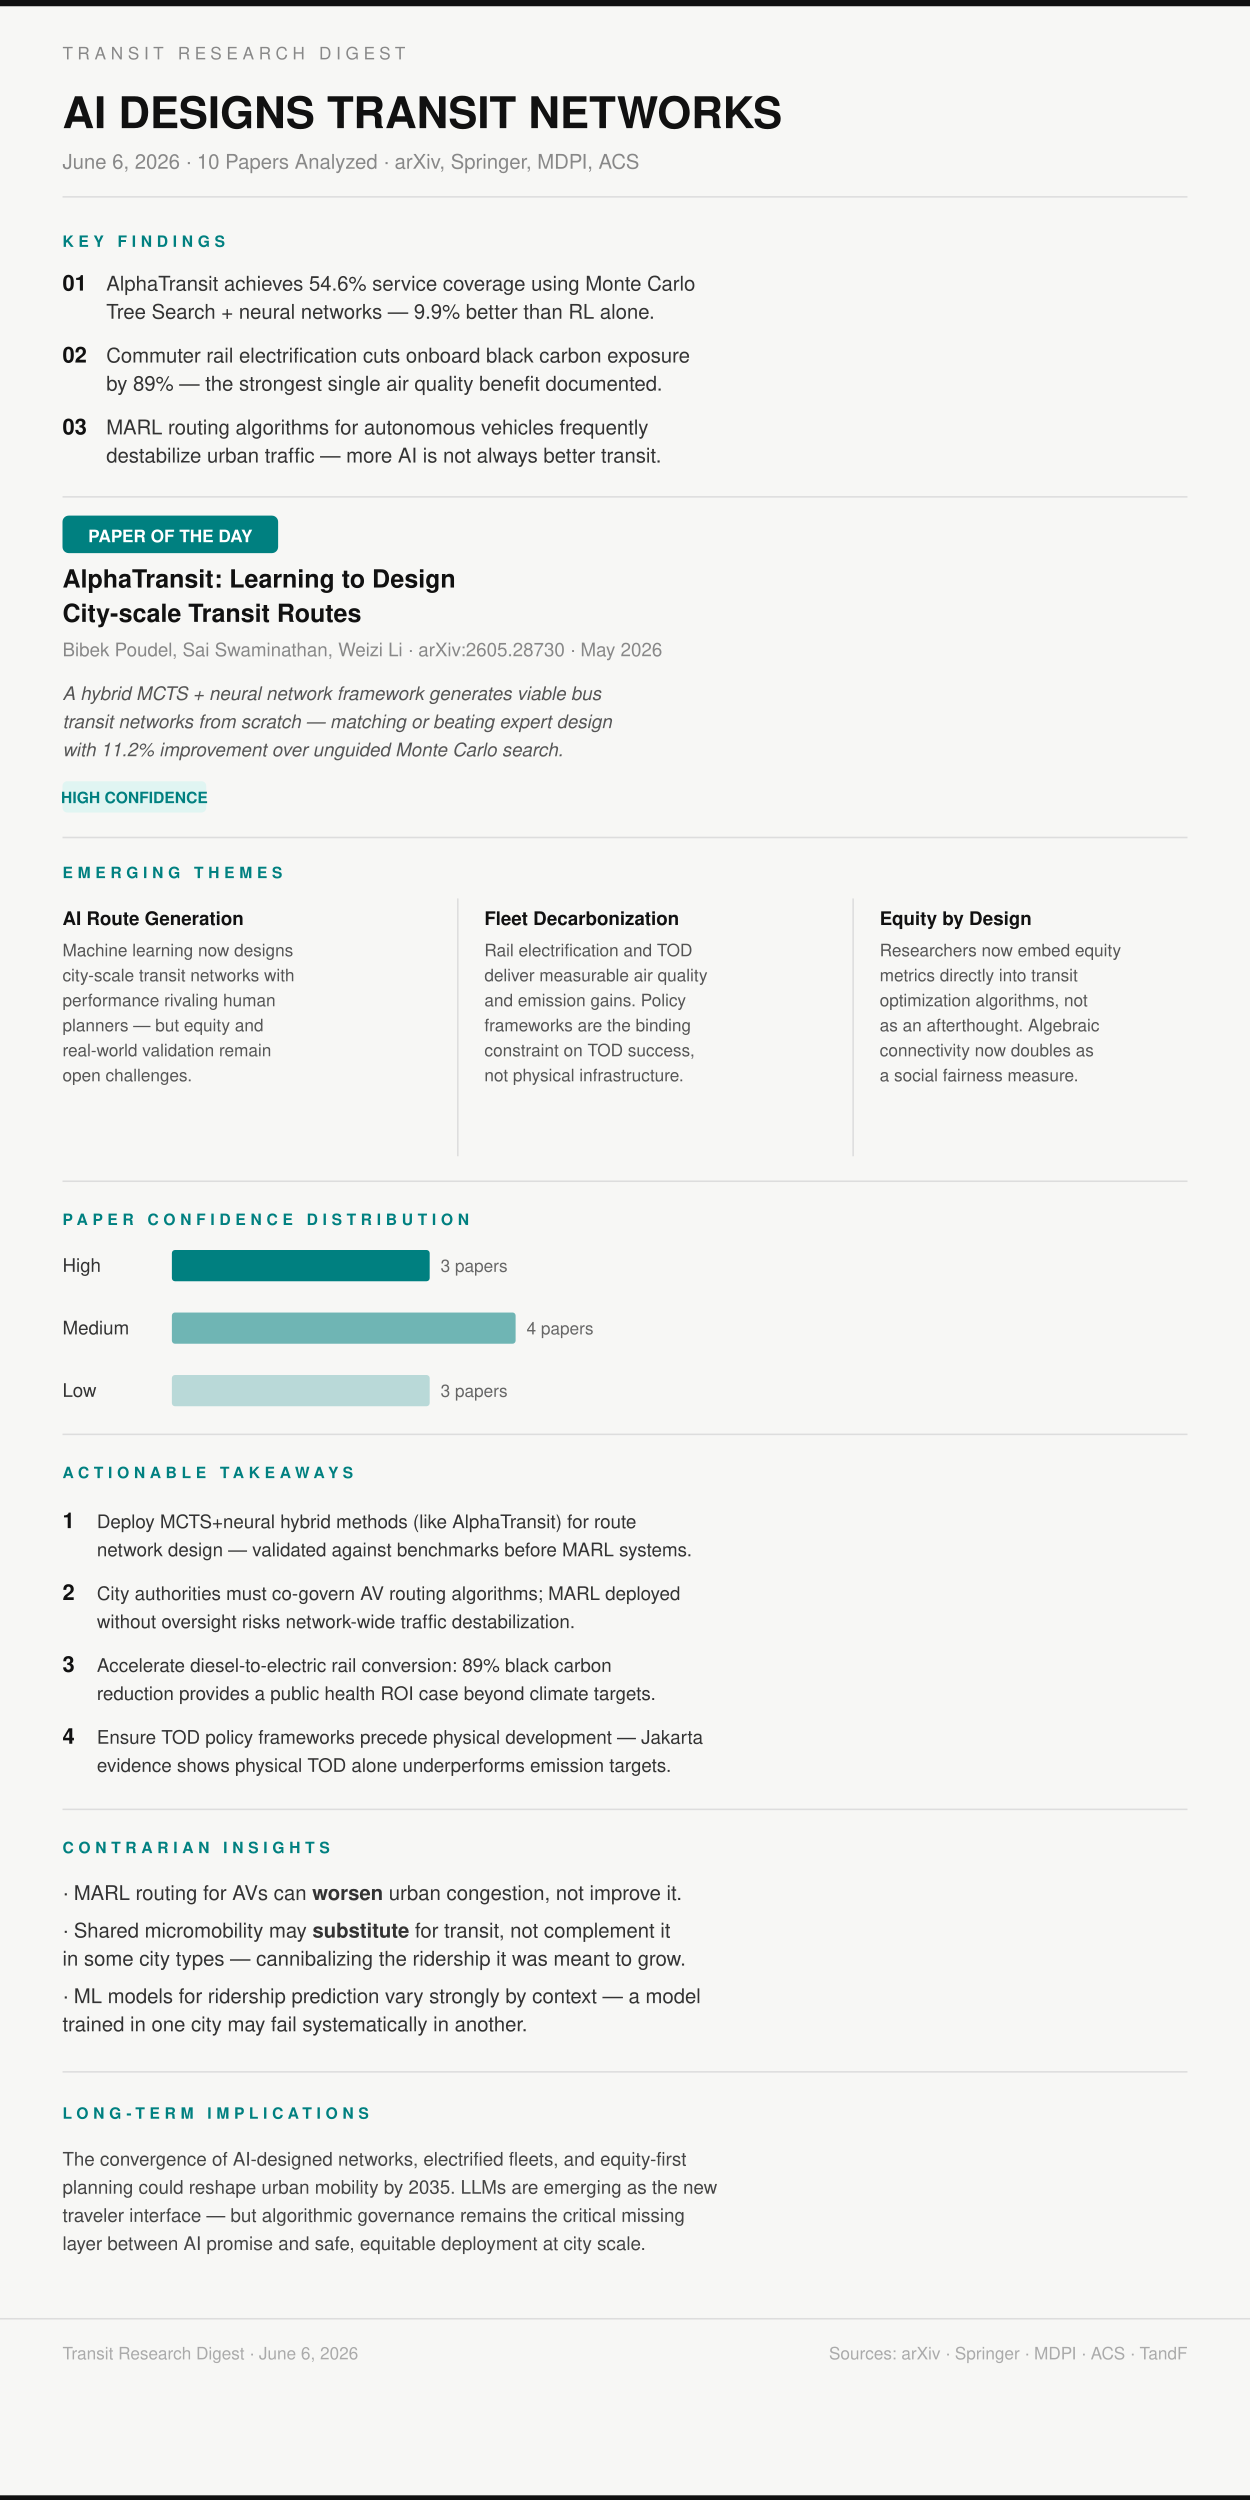
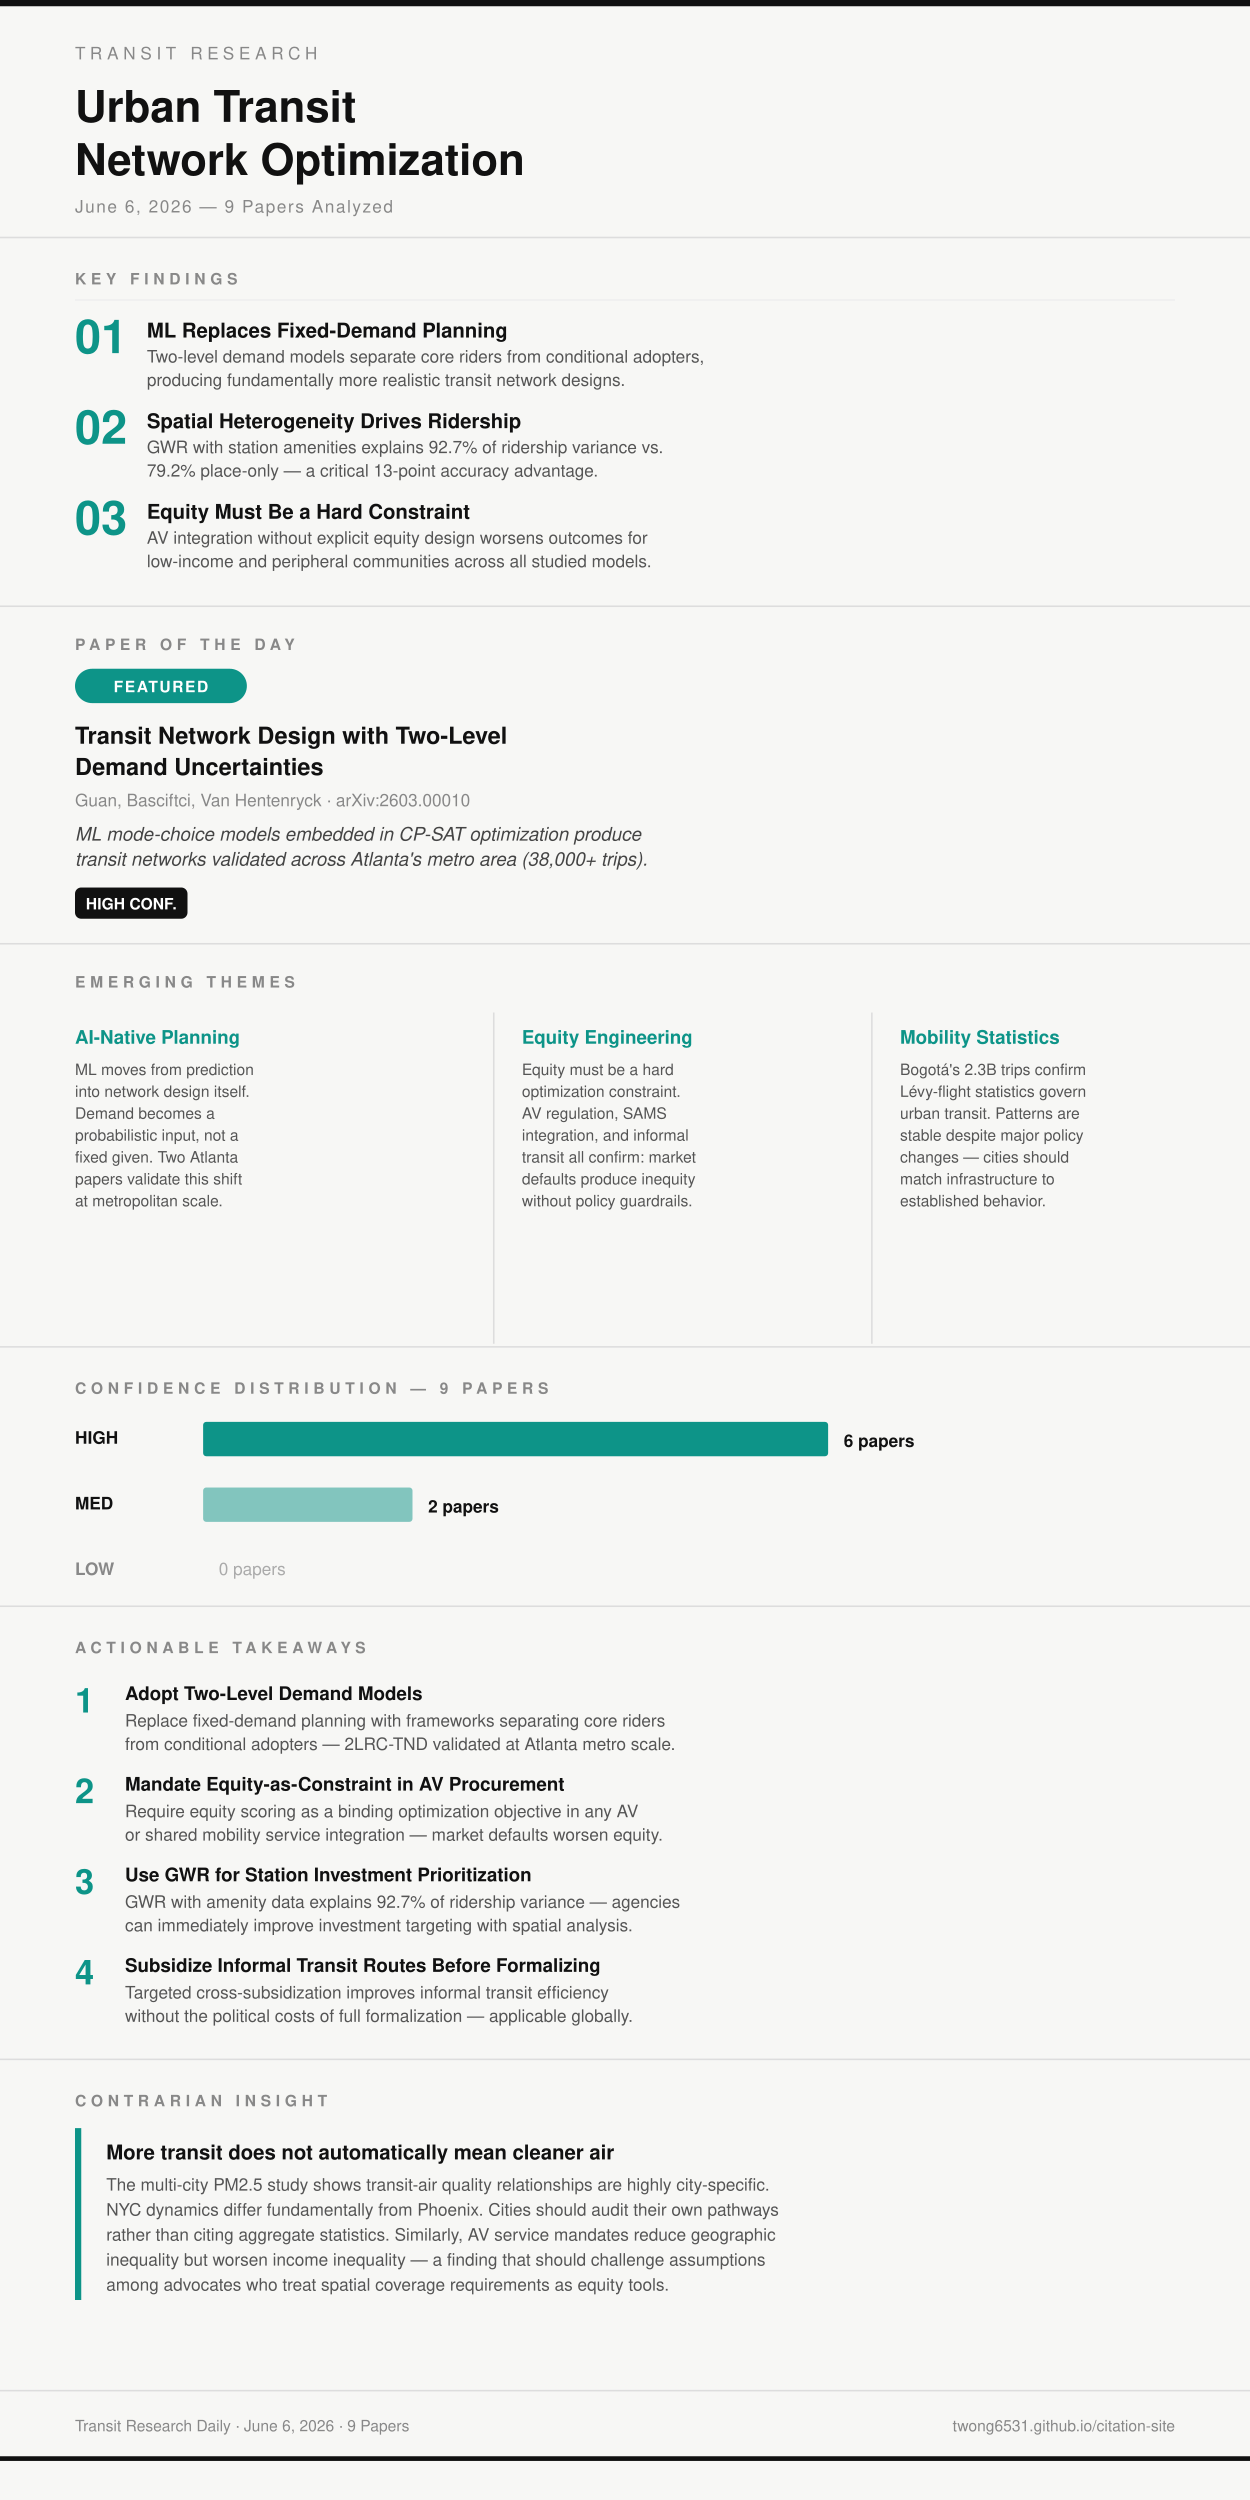
- <svg xmlns="http://www.w3.org/2000/svg" viewBox="0 0 800 1600" width="800" height="1600">
+ <svg xmlns="http://www.w3.org/2000/svg" viewBox="0 0 800 1600" font-family="Helvetica, Arial, sans-serif">
  <rect width="800" height="1600" fill="#F7F7F5" />
  <rect x="0" y="0" width="800" height="4" fill="#111111" />
-   <text x="40" y="38" font-family="Helvetica,Arial,sans-serif" font-size="11" font-weight="400" letter-spacing="3" fill="#888888">TRANSIT RESEARCH DIGEST</text>
-   <text x="40" y="82" font-family="Helvetica,Arial,sans-serif" font-size="28" font-weight="700" fill="#111111">AI DESIGNS TRANSIT NETWORKS</text>
-   <text x="40" y="108" font-family="Helvetica,Arial,sans-serif" font-size="13" fill="#888888">June 6, 2026 · 10 Papers Analyzed · arXiv, Springer, MDPI, ACS</text>
-   <line x1="40" y1="126" x2="760" y2="126" stroke="#DDDDDD" stroke-width="1" />
-   <text x="40" y="158" font-family="Helvetica,Arial,sans-serif" font-size="10" font-weight="700" letter-spacing="3" fill="#008080">KEY FINDINGS</text>
-   <text x="40" y="186" font-family="Helvetica,Arial,sans-serif" font-size="14" font-weight="700" fill="#111111">01</text>
-   <text x="68" y="186" font-family="Helvetica,Arial,sans-serif" font-size="13" fill="#333333">AlphaTransit achieves 54.6% service coverage using Monte Carlo</text>
-   <text x="68" y="204" font-family="Helvetica,Arial,sans-serif" font-size="13" fill="#333333">Tree Search + neural networks — 9.9% better than RL alone.</text>
-   <text x="40" y="232" font-family="Helvetica,Arial,sans-serif" font-size="14" font-weight="700" fill="#111111">02</text>
-   <text x="68" y="232" font-family="Helvetica,Arial,sans-serif" font-size="13" fill="#333333">Commuter rail electrification cuts onboard black carbon exposure</text>
-   <text x="68" y="250" font-family="Helvetica,Arial,sans-serif" font-size="13" fill="#333333">by 89% — the strongest single air quality benefit documented.</text>
-   <text x="40" y="278" font-family="Helvetica,Arial,sans-serif" font-size="14" font-weight="700" fill="#111111">03</text>
-   <text x="68" y="278" font-family="Helvetica,Arial,sans-serif" font-size="13" fill="#333333">MARL routing algorithms for autonomous vehicles frequently</text>
-   <text x="68" y="296" font-family="Helvetica,Arial,sans-serif" font-size="13" fill="#333333">destabilize urban traffic — more AI is not always better transit.</text>
-   <line x1="40" y1="318" x2="760" y2="318" stroke="#DDDDDD" stroke-width="1" />
-   <rect x="40" y="330" width="138" height="24" rx="4" fill="#008080" />
-   <text x="109" y="347" font-family="Helvetica,Arial,sans-serif" font-size="11" font-weight="700" fill="#FFFFFF" text-anchor="middle">PAPER OF THE DAY</text>
-   <text x="40" y="376" font-family="Helvetica,Arial,sans-serif" font-size="16" font-weight="700" fill="#111111">AlphaTransit: Learning to Design</text>
-   <text x="40" y="398" font-family="Helvetica,Arial,sans-serif" font-size="16" font-weight="700" fill="#111111">City-scale Transit Routes</text>
-   <text x="40" y="420" font-family="Helvetica,Arial,sans-serif" font-size="12" fill="#888888">Bibek Poudel, Sai Swaminathan, Weizi Li · arXiv:2605.28730 · May 2026</text>
-   <text x="40" y="448" font-family="Helvetica,Arial,sans-serif" font-size="12" font-style="italic" fill="#555555">A hybrid MCTS + neural network framework generates viable bus</text>
-   <text x="40" y="466" font-family="Helvetica,Arial,sans-serif" font-size="12" font-style="italic" fill="#555555">transit networks from scratch — matching or beating expert design</text>
-   <text x="40" y="484" font-family="Helvetica,Arial,sans-serif" font-size="12" font-style="italic" fill="#555555">with 11.2% improvement over unguided Monte Carlo search.</text>
-   <rect x="40" y="500" width="92" height="20" rx="3" fill="#E0F5F2" />
-   <text x="86" y="514" font-family="Helvetica,Arial,sans-serif" font-size="10" font-weight="700" fill="#008080" text-anchor="middle">HIGH CONFIDENCE</text>
-   <line x1="40" y1="536" x2="760" y2="536" stroke="#DDDDDD" stroke-width="1" />
-   <text x="40" y="562" font-family="Helvetica,Arial,sans-serif" font-size="10" font-weight="700" letter-spacing="3" fill="#008080">EMERGING THEMES</text>
-   <line x1="293" y1="575" x2="293" y2="740" stroke="#DDDDDD" stroke-width="1" />
-   <line x1="546" y1="575" x2="546" y2="740" stroke="#DDDDDD" stroke-width="1" />
-   <text x="40" y="592" font-family="Helvetica,Arial,sans-serif" font-size="12" font-weight="700" fill="#111111">AI Route Generation</text>
-   <text x="40" y="612" font-family="Helvetica,Arial,sans-serif" font-size="11" fill="#555555">Machine learning now designs</text>
-   <text x="40" y="628" font-family="Helvetica,Arial,sans-serif" font-size="11" fill="#555555">city-scale transit networks with</text>
-   <text x="40" y="644" font-family="Helvetica,Arial,sans-serif" font-size="11" fill="#555555">performance rivaling human</text>
-   <text x="40" y="660" font-family="Helvetica,Arial,sans-serif" font-size="11" fill="#555555">planners — but equity and</text>
-   <text x="40" y="676" font-family="Helvetica,Arial,sans-serif" font-size="11" fill="#555555">real-world validation remain</text>
-   <text x="40" y="692" font-family="Helvetica,Arial,sans-serif" font-size="11" fill="#555555">open challenges.</text>
-   <text x="310" y="592" font-family="Helvetica,Arial,sans-serif" font-size="12" font-weight="700" fill="#111111">Fleet Decarbonization</text>
-   <text x="310" y="612" font-family="Helvetica,Arial,sans-serif" font-size="11" fill="#555555">Rail electrification and TOD</text>
-   <text x="310" y="628" font-family="Helvetica,Arial,sans-serif" font-size="11" fill="#555555">deliver measurable air quality</text>
-   <text x="310" y="644" font-family="Helvetica,Arial,sans-serif" font-size="11" fill="#555555">and emission gains. Policy</text>
-   <text x="310" y="660" font-family="Helvetica,Arial,sans-serif" font-size="11" fill="#555555">frameworks are the binding</text>
-   <text x="310" y="676" font-family="Helvetica,Arial,sans-serif" font-size="11" fill="#555555">constraint on TOD success,</text>
-   <text x="310" y="692" font-family="Helvetica,Arial,sans-serif" font-size="11" fill="#555555">not physical infrastructure.</text>
-   <text x="563" y="592" font-family="Helvetica,Arial,sans-serif" font-size="12" font-weight="700" fill="#111111">Equity by Design</text>
-   <text x="563" y="612" font-family="Helvetica,Arial,sans-serif" font-size="11" fill="#555555">Researchers now embed equity</text>
-   <text x="563" y="628" font-family="Helvetica,Arial,sans-serif" font-size="11" fill="#555555">metrics directly into transit</text>
-   <text x="563" y="644" font-family="Helvetica,Arial,sans-serif" font-size="11" fill="#555555">optimization algorithms, not</text>
-   <text x="563" y="660" font-family="Helvetica,Arial,sans-serif" font-size="11" fill="#555555">as an afterthought. Algebraic</text>
-   <text x="563" y="676" font-family="Helvetica,Arial,sans-serif" font-size="11" fill="#555555">connectivity now doubles as</text>
-   <text x="563" y="692" font-family="Helvetica,Arial,sans-serif" font-size="11" fill="#555555">a social fairness measure.</text>
-   <line x1="40" y1="756" x2="760" y2="756" stroke="#DDDDDD" stroke-width="1" />
-   <text x="40" y="784" font-family="Helvetica,Arial,sans-serif" font-size="10" font-weight="700" letter-spacing="3" fill="#008080">PAPER CONFIDENCE DISTRIBUTION</text>
-   <text x="40" y="814" font-family="Helvetica,Arial,sans-serif" font-size="12" fill="#333333">High</text>
-   <rect x="110" y="800" width="165" height="20" rx="2" fill="#008080" />
-   <text x="282" y="814" font-family="Helvetica,Arial,sans-serif" font-size="11" fill="#666666">  3 papers</text>
-   <text x="40" y="854" font-family="Helvetica,Arial,sans-serif" font-size="12" fill="#333333">Medium</text>
-   <rect x="110" y="840" width="220" height="20" rx="2" fill="#008080" opacity="0.55" />
-   <text x="337" y="854" font-family="Helvetica,Arial,sans-serif" font-size="11" fill="#666666">  4 papers</text>
-   <text x="40" y="894" font-family="Helvetica,Arial,sans-serif" font-size="12" fill="#333333">Low</text>
-   <rect x="110" y="880" width="165" height="20" rx="2" fill="#008080" opacity="0.25" />
-   <text x="282" y="894" font-family="Helvetica,Arial,sans-serif" font-size="11" fill="#666666">  3 papers</text>
-   <line x1="40" y1="918" x2="760" y2="918" stroke="#DDDDDD" stroke-width="1" />
-   <text x="40" y="946" font-family="Helvetica,Arial,sans-serif" font-size="10" font-weight="700" letter-spacing="3" fill="#008080">ACTIONABLE TAKEAWAYS</text>
-   <text x="40" y="978" font-family="Helvetica,Arial,sans-serif" font-size="14" font-weight="700" fill="#111111">1</text>
-   <text x="62" y="978" font-family="Helvetica,Arial,sans-serif" font-size="12" fill="#333333">Deploy MCTS+neural hybrid methods (like AlphaTransit) for route</text>
-   <text x="62" y="996" font-family="Helvetica,Arial,sans-serif" font-size="12" fill="#333333">network design — validated against benchmarks before MARL systems.</text>
-   <text x="40" y="1024" font-family="Helvetica,Arial,sans-serif" font-size="14" font-weight="700" fill="#111111">2</text>
-   <text x="62" y="1024" font-family="Helvetica,Arial,sans-serif" font-size="12" fill="#333333">City authorities must co-govern AV routing algorithms; MARL deployed</text>
-   <text x="62" y="1042" font-family="Helvetica,Arial,sans-serif" font-size="12" fill="#333333">without oversight risks network-wide traffic destabilization.</text>
-   <text x="40" y="1070" font-family="Helvetica,Arial,sans-serif" font-size="14" font-weight="700" fill="#111111">3</text>
-   <text x="62" y="1070" font-family="Helvetica,Arial,sans-serif" font-size="12" fill="#333333">Accelerate diesel-to-electric rail conversion: 89% black carbon</text>
-   <text x="62" y="1088" font-family="Helvetica,Arial,sans-serif" font-size="12" fill="#333333">reduction provides a public health ROI case beyond climate targets.</text>
-   <text x="40" y="1116" font-family="Helvetica,Arial,sans-serif" font-size="14" font-weight="700" fill="#111111">4</text>
-   <text x="62" y="1116" font-family="Helvetica,Arial,sans-serif" font-size="12" fill="#333333">Ensure TOD policy frameworks precede physical development — Jakarta</text>
-   <text x="62" y="1134" font-family="Helvetica,Arial,sans-serif" font-size="12" fill="#333333">evidence shows physical TOD alone underperforms emission targets.</text>
-   <line x1="40" y1="1158" x2="760" y2="1158" stroke="#DDDDDD" stroke-width="1" />
-   <text x="40" y="1186" font-family="Helvetica,Arial,sans-serif" font-size="10" font-weight="700" letter-spacing="3" fill="#008080">CONTRARIAN INSIGHTS</text>
-   <text x="40" y="1216" font-family="Helvetica,Arial,sans-serif" font-size="13" fill="#333333">· MARL routing for AVs can <tspan font-weight="700">worsen</tspan> urban congestion, not improve it.</text>
-   <text x="40" y="1240" font-family="Helvetica,Arial,sans-serif" font-size="13" fill="#333333">· Shared micromobility may <tspan font-weight="700">substitute</tspan> for transit, not complement it</text>
-   <text x="40" y="1258" font-family="Helvetica,Arial,sans-serif" font-size="13" fill="#333333">  in some city types — cannibalizing the ridership it was meant to grow.</text>
-   <text x="40" y="1282" font-family="Helvetica,Arial,sans-serif" font-size="13" fill="#333333">· ML models for ridership prediction vary strongly by context — a model</text>
-   <text x="40" y="1300" font-family="Helvetica,Arial,sans-serif" font-size="13" fill="#333333">  trained in one city may fail systematically in another.</text>
-   <line x1="40" y1="1326" x2="760" y2="1326" stroke="#DDDDDD" stroke-width="1" />
-   <text x="40" y="1356" font-family="Helvetica,Arial,sans-serif" font-size="10" font-weight="700" letter-spacing="3" fill="#008080">LONG-TERM IMPLICATIONS</text>
-   <text x="40" y="1386" font-family="Helvetica,Arial,sans-serif" font-size="12" fill="#444444">The convergence of AI-designed networks, electrified fleets, and equity-first</text>
-   <text x="40" y="1404" font-family="Helvetica,Arial,sans-serif" font-size="12" fill="#444444">planning could reshape urban mobility by 2035. LLMs are emerging as the new</text>
-   <text x="40" y="1422" font-family="Helvetica,Arial,sans-serif" font-size="12" fill="#444444">traveler interface — but algorithmic governance remains the critical missing</text>
-   <text x="40" y="1440" font-family="Helvetica,Arial,sans-serif" font-size="12" fill="#444444">layer between AI promise and safe, equitable deployment at city scale.</text>
-   <line x1="0" y1="1484" x2="800" y2="1484" stroke="#DDDDDD" stroke-width="1" />
-   <text x="40" y="1510" font-family="Helvetica,Arial,sans-serif" font-size="11" fill="#AAAAAA">Transit Research Digest · June 6, 2026</text>
-   <text x="760" y="1510" font-family="Helvetica,Arial,sans-serif" font-size="11" fill="#AAAAAA" text-anchor="end">Sources: arXiv · Springer · MDPI · ACS · TandF</text>
-   <rect x="0" y="1597" width="800" height="3" fill="#111111" />
+   <text x="48" y="38" font-size="11" fill="#888888" letter-spacing="3">TRANSIT RESEARCH</text>
+   <text x="48" y="78" font-size="28" fill="#111111" font-weight="700">
+     <tspan>Urban Transit</tspan>
+   </text>
+   <text x="48" y="112" font-size="28" fill="#111111" font-weight="700">
+     <tspan>Network Optimization</tspan>
+   </text>
+   <text x="48" y="136" font-size="11" fill="#888888" letter-spacing="1">June 6, 2026 — 9 Papers Analyzed</text>
+   <line x1="0" y1="152" x2="800" y2="152" stroke="#DDDDDD" stroke-width="1" />
+   <text x="48" y="182" font-size="10" fill="#888888" letter-spacing="3" font-weight="600">KEY FINDINGS</text>
+   <line x1="48" y1="192" x2="752" y2="192" stroke="#EEEEEE" stroke-width="1" />
+   <text x="48" y="226" font-size="30" fill="#0D9488" font-weight="700">01</text>
+   <text x="94" y="216" font-size="13" fill="#111111" font-weight="700">
+     <tspan>ML Replaces Fixed-Demand Planning</tspan>
+   </text>
+   <text x="94" y="232" font-size="11" fill="#555555">
+     <tspan>Two-level demand models separate core riders from conditional adopters,</tspan>
+   </text>
+   <text x="94" y="247" font-size="11" fill="#555555">
+     <tspan>producing fundamentally more realistic transit network designs.</tspan>
+   </text>
+   <text x="48" y="284" font-size="30" fill="#0D9488" font-weight="700">02</text>
+   <text x="94" y="274" font-size="13" fill="#111111" font-weight="700">
+     <tspan>Spatial Heterogeneity Drives Ridership</tspan>
+   </text>
+   <text x="94" y="290" font-size="11" fill="#555555">
+     <tspan>GWR with station amenities explains 92.7% of ridership variance vs.</tspan>
+   </text>
+   <text x="94" y="305" font-size="11" fill="#555555">
+     <tspan>79.2% place-only — a critical 13-point accuracy advantage.</tspan>
+   </text>
+   <text x="48" y="342" font-size="30" fill="#0D9488" font-weight="700">03</text>
+   <text x="94" y="332" font-size="13" fill="#111111" font-weight="700">
+     <tspan>Equity Must Be a Hard Constraint</tspan>
+   </text>
+   <text x="94" y="348" font-size="11" fill="#555555">
+     <tspan>AV integration without explicit equity design worsens outcomes for</tspan>
+   </text>
+   <text x="94" y="363" font-size="11" fill="#555555">
+     <tspan>low-income and peripheral communities across all studied models.</tspan>
+   </text>
+   <line x1="0" y1="388" x2="800" y2="388" stroke="#DDDDDD" stroke-width="1" />
+   <text x="48" y="416" font-size="10" fill="#888888" letter-spacing="3" font-weight="600">PAPER OF THE DAY</text>
+   <rect x="48" y="428" width="110" height="22" rx="11" fill="#0D9488" />
+   <text x="103" y="443" font-size="10" fill="#FFFFFF" text-anchor="middle" letter-spacing="1" font-weight="600">FEATURED</text>
+   <text x="48" y="476" font-size="15" fill="#111111" font-weight="700">
+     <tspan>Transit Network Design with Two-Level</tspan>
+   </text>
+   <text x="48" y="496" font-size="15" fill="#111111" font-weight="700">
+     <tspan>Demand Uncertainties</tspan>
+   </text>
+   <text x="48" y="516" font-size="11" fill="#888888">
+     <tspan>Guan, Basciftci, Van Hentenryck · arXiv:2603.00010</tspan>
+   </text>
+   <text x="48" y="538" font-size="12" fill="#444444" font-style="italic">
+     <tspan>ML mode-choice models embedded in CP-SAT optimization produce</tspan>
+   </text>
+   <text x="48" y="554" font-size="12" fill="#444444" font-style="italic">
+     <tspan>transit networks validated across Atlanta's metro area (38,000+ trips).</tspan>
+   </text>
+   <rect x="48" y="568" width="72" height="20" rx="4" fill="#111111" />
+   <text x="84" y="582" font-size="10" fill="#FFFFFF" text-anchor="middle" font-weight="600">HIGH CONF.</text>
+   <line x1="0" y1="604" x2="800" y2="604" stroke="#DDDDDD" stroke-width="1" />
+   <text x="48" y="632" font-size="10" fill="#888888" letter-spacing="3" font-weight="600">EMERGING THEMES</text>
+   <line x1="316" y1="648" x2="316" y2="860" stroke="#DDDDDD" stroke-width="1" />
+   <line x1="558" y1="648" x2="558" y2="860" stroke="#DDDDDD" stroke-width="1" />
+   <text x="48" y="668" font-size="12" fill="#0D9488" font-weight="700">
+     <tspan>AI-Native Planning</tspan>
+   </text>
+   <text x="48" y="688" font-size="10" fill="#555555">
+     <tspan>ML moves from prediction</tspan>
+   </text>
+   <text x="48" y="702" font-size="10" fill="#555555">
+     <tspan>into network design itself.</tspan>
+   </text>
+   <text x="48" y="716" font-size="10" fill="#555555">
+     <tspan>Demand becomes a</tspan>
+   </text>
+   <text x="48" y="730" font-size="10" fill="#555555">
+     <tspan>probabilistic input, not a</tspan>
+   </text>
+   <text x="48" y="744" font-size="10" fill="#555555">
+     <tspan>fixed given. Two Atlanta</tspan>
+   </text>
+   <text x="48" y="758" font-size="10" fill="#555555">
+     <tspan>papers validate this shift</tspan>
+   </text>
+   <text x="48" y="772" font-size="10" fill="#555555">
+     <tspan>at metropolitan scale.</tspan>
+   </text>
+   <text x="334" y="668" font-size="12" fill="#0D9488" font-weight="700">
+     <tspan>Equity Engineering</tspan>
+   </text>
+   <text x="334" y="688" font-size="10" fill="#555555">
+     <tspan>Equity must be a hard</tspan>
+   </text>
+   <text x="334" y="702" font-size="10" fill="#555555">
+     <tspan>optimization constraint.</tspan>
+   </text>
+   <text x="334" y="716" font-size="10" fill="#555555">
+     <tspan>AV regulation, SAMS</tspan>
+   </text>
+   <text x="334" y="730" font-size="10" fill="#555555">
+     <tspan>integration, and informal</tspan>
+   </text>
+   <text x="334" y="744" font-size="10" fill="#555555">
+     <tspan>transit all confirm: market</tspan>
+   </text>
+   <text x="334" y="758" font-size="10" fill="#555555">
+     <tspan>defaults produce inequity</tspan>
+   </text>
+   <text x="334" y="772" font-size="10" fill="#555555">
+     <tspan>without policy guardrails.</tspan>
+   </text>
+   <text x="576" y="668" font-size="12" fill="#0D9488" font-weight="700">
+     <tspan>Mobility Statistics</tspan>
+   </text>
+   <text x="576" y="688" font-size="10" fill="#555555">
+     <tspan>Bogotá's 2.3B trips confirm</tspan>
+   </text>
+   <text x="576" y="702" font-size="10" fill="#555555">
+     <tspan>Lévy-flight statistics govern</tspan>
+   </text>
+   <text x="576" y="716" font-size="10" fill="#555555">
+     <tspan>urban transit. Patterns are</tspan>
+   </text>
+   <text x="576" y="730" font-size="10" fill="#555555">
+     <tspan>stable despite major policy</tspan>
+   </text>
+   <text x="576" y="744" font-size="10" fill="#555555">
+     <tspan>changes — cities should</tspan>
+   </text>
+   <text x="576" y="758" font-size="10" fill="#555555">
+     <tspan>match infrastructure to</tspan>
+   </text>
+   <text x="576" y="772" font-size="10" fill="#555555">
+     <tspan>established behavior.</tspan>
+   </text>
+   <line x1="0" y1="862" x2="800" y2="862" stroke="#DDDDDD" stroke-width="1" />
+   <text x="48" y="892" font-size="10" fill="#888888" letter-spacing="3" font-weight="600">CONFIDENCE DISTRIBUTION — 9 PAPERS</text>
+   <text x="48" y="924" font-size="11" fill="#111111" font-weight="600">HIGH</text>
+   <rect x="130" y="910" width="400" height="22" rx="2" fill="#0D9488" />
+   <text x="540" y="926" font-size="11" fill="#111111" font-weight="600">6 papers</text>
+   <text x="48" y="966" font-size="11" fill="#111111" font-weight="600">MED</text>
+   <rect x="130" y="952" width="134" height="22" rx="2" fill="#0D9488" opacity="0.5" />
+   <text x="274" y="968" font-size="11" fill="#111111" font-weight="600">2 papers</text>
+   <text x="48" y="1008" font-size="11" fill="#888888" font-weight="600">LOW</text>
+   <text x="140" y="1008" font-size="11" fill="#AAAAAA">0 papers</text>
+   <line x1="0" y1="1028" x2="800" y2="1028" stroke="#DDDDDD" stroke-width="1" />
+   <text x="48" y="1058" font-size="10" fill="#888888" letter-spacing="3" font-weight="600">ACTIONABLE TAKEAWAYS</text>
+   <text x="48" y="1096" font-size="22" fill="#0D9488" font-weight="700">1</text>
+   <text x="80" y="1088" font-size="12" fill="#111111" font-weight="700">
+     <tspan>Adopt Two-Level Demand Models</tspan>
+   </text>
+   <text x="80" y="1105" font-size="11" fill="#555555">
+     <tspan>Replace fixed-demand planning with frameworks separating core riders</tspan>
+   </text>
+   <text x="80" y="1120" font-size="11" fill="#555555">
+     <tspan>from conditional adopters — 2LRC-TND validated at Atlanta metro scale.</tspan>
+   </text>
+   <text x="48" y="1154" font-size="22" fill="#0D9488" font-weight="700">2</text>
+   <text x="80" y="1146" font-size="12" fill="#111111" font-weight="700">
+     <tspan>Mandate Equity-as-Constraint in AV Procurement</tspan>
+   </text>
+   <text x="80" y="1163" font-size="11" fill="#555555">
+     <tspan>Require equity scoring as a binding optimization objective in any AV</tspan>
+   </text>
+   <text x="80" y="1178" font-size="11" fill="#555555">
+     <tspan>or shared mobility service integration — market defaults worsen equity.</tspan>
+   </text>
+   <text x="48" y="1212" font-size="22" fill="#0D9488" font-weight="700">3</text>
+   <text x="80" y="1204" font-size="12" fill="#111111" font-weight="700">
+     <tspan>Use GWR for Station Investment Prioritization</tspan>
+   </text>
+   <text x="80" y="1221" font-size="11" fill="#555555">
+     <tspan>GWR with amenity data explains 92.7% of ridership variance — agencies</tspan>
+   </text>
+   <text x="80" y="1236" font-size="11" fill="#555555">
+     <tspan>can immediately improve investment targeting with spatial analysis.</tspan>
+   </text>
+   <text x="48" y="1270" font-size="22" fill="#0D9488" font-weight="700">4</text>
+   <text x="80" y="1262" font-size="12" fill="#111111" font-weight="700">
+     <tspan>Subsidize Informal Transit Routes Before Formalizing</tspan>
+   </text>
+   <text x="80" y="1279" font-size="11" fill="#555555">
+     <tspan>Targeted cross-subsidization improves informal transit efficiency</tspan>
+   </text>
+   <text x="80" y="1294" font-size="11" fill="#555555">
+     <tspan>without the political costs of full formalization — applicable globally.</tspan>
+   </text>
+   <line x1="0" y1="1318" x2="800" y2="1318" stroke="#DDDDDD" stroke-width="1" />
+   <text x="48" y="1348" font-size="10" fill="#888888" letter-spacing="3" font-weight="600">CONTRARIAN INSIGHT</text>
+   <rect x="48" y="1362" width="4" height="110" fill="#0D9488" />
+   <text x="68" y="1382" font-size="13" fill="#111111" font-weight="700">
+     <tspan>More transit does not automatically mean cleaner air</tspan>
+   </text>
+   <text x="68" y="1402" font-size="11" fill="#555555">
+     <tspan>The multi-city PM2.5 study shows transit-air quality relationships are highly city-specific.</tspan>
+   </text>
+   <text x="68" y="1418" font-size="11" fill="#555555">
+     <tspan>NYC dynamics differ fundamentally from Phoenix. Cities should audit their own pathways</tspan>
+   </text>
+   <text x="68" y="1434" font-size="11" fill="#555555">
+     <tspan>rather than citing aggregate statistics. Similarly, AV service mandates reduce geographic</tspan>
+   </text>
+   <text x="68" y="1450" font-size="11" fill="#555555">
+     <tspan>inequality but worsen income inequality — a finding that should challenge assumptions</tspan>
+   </text>
+   <text x="68" y="1466" font-size="11" fill="#555555">
+     <tspan>among advocates who treat spatial coverage requirements as equity tools.</tspan>
+   </text>
+   <line x1="0" y1="1530" x2="800" y2="1530" stroke="#DDDDDD" stroke-width="1" />
+   <text x="48" y="1556" font-size="10" fill="#888888">
+     <tspan>Transit Research Daily · June 6, 2026 · 9 Papers</tspan>
+   </text>
+   <text x="752" y="1556" font-size="10" fill="#888888" text-anchor="end">
+     <tspan>twong6531.github.io/citation-site</tspan>
+   </text>
+   <rect x="0" y="1572" width="800" height="3" fill="#111111" />
</svg>
